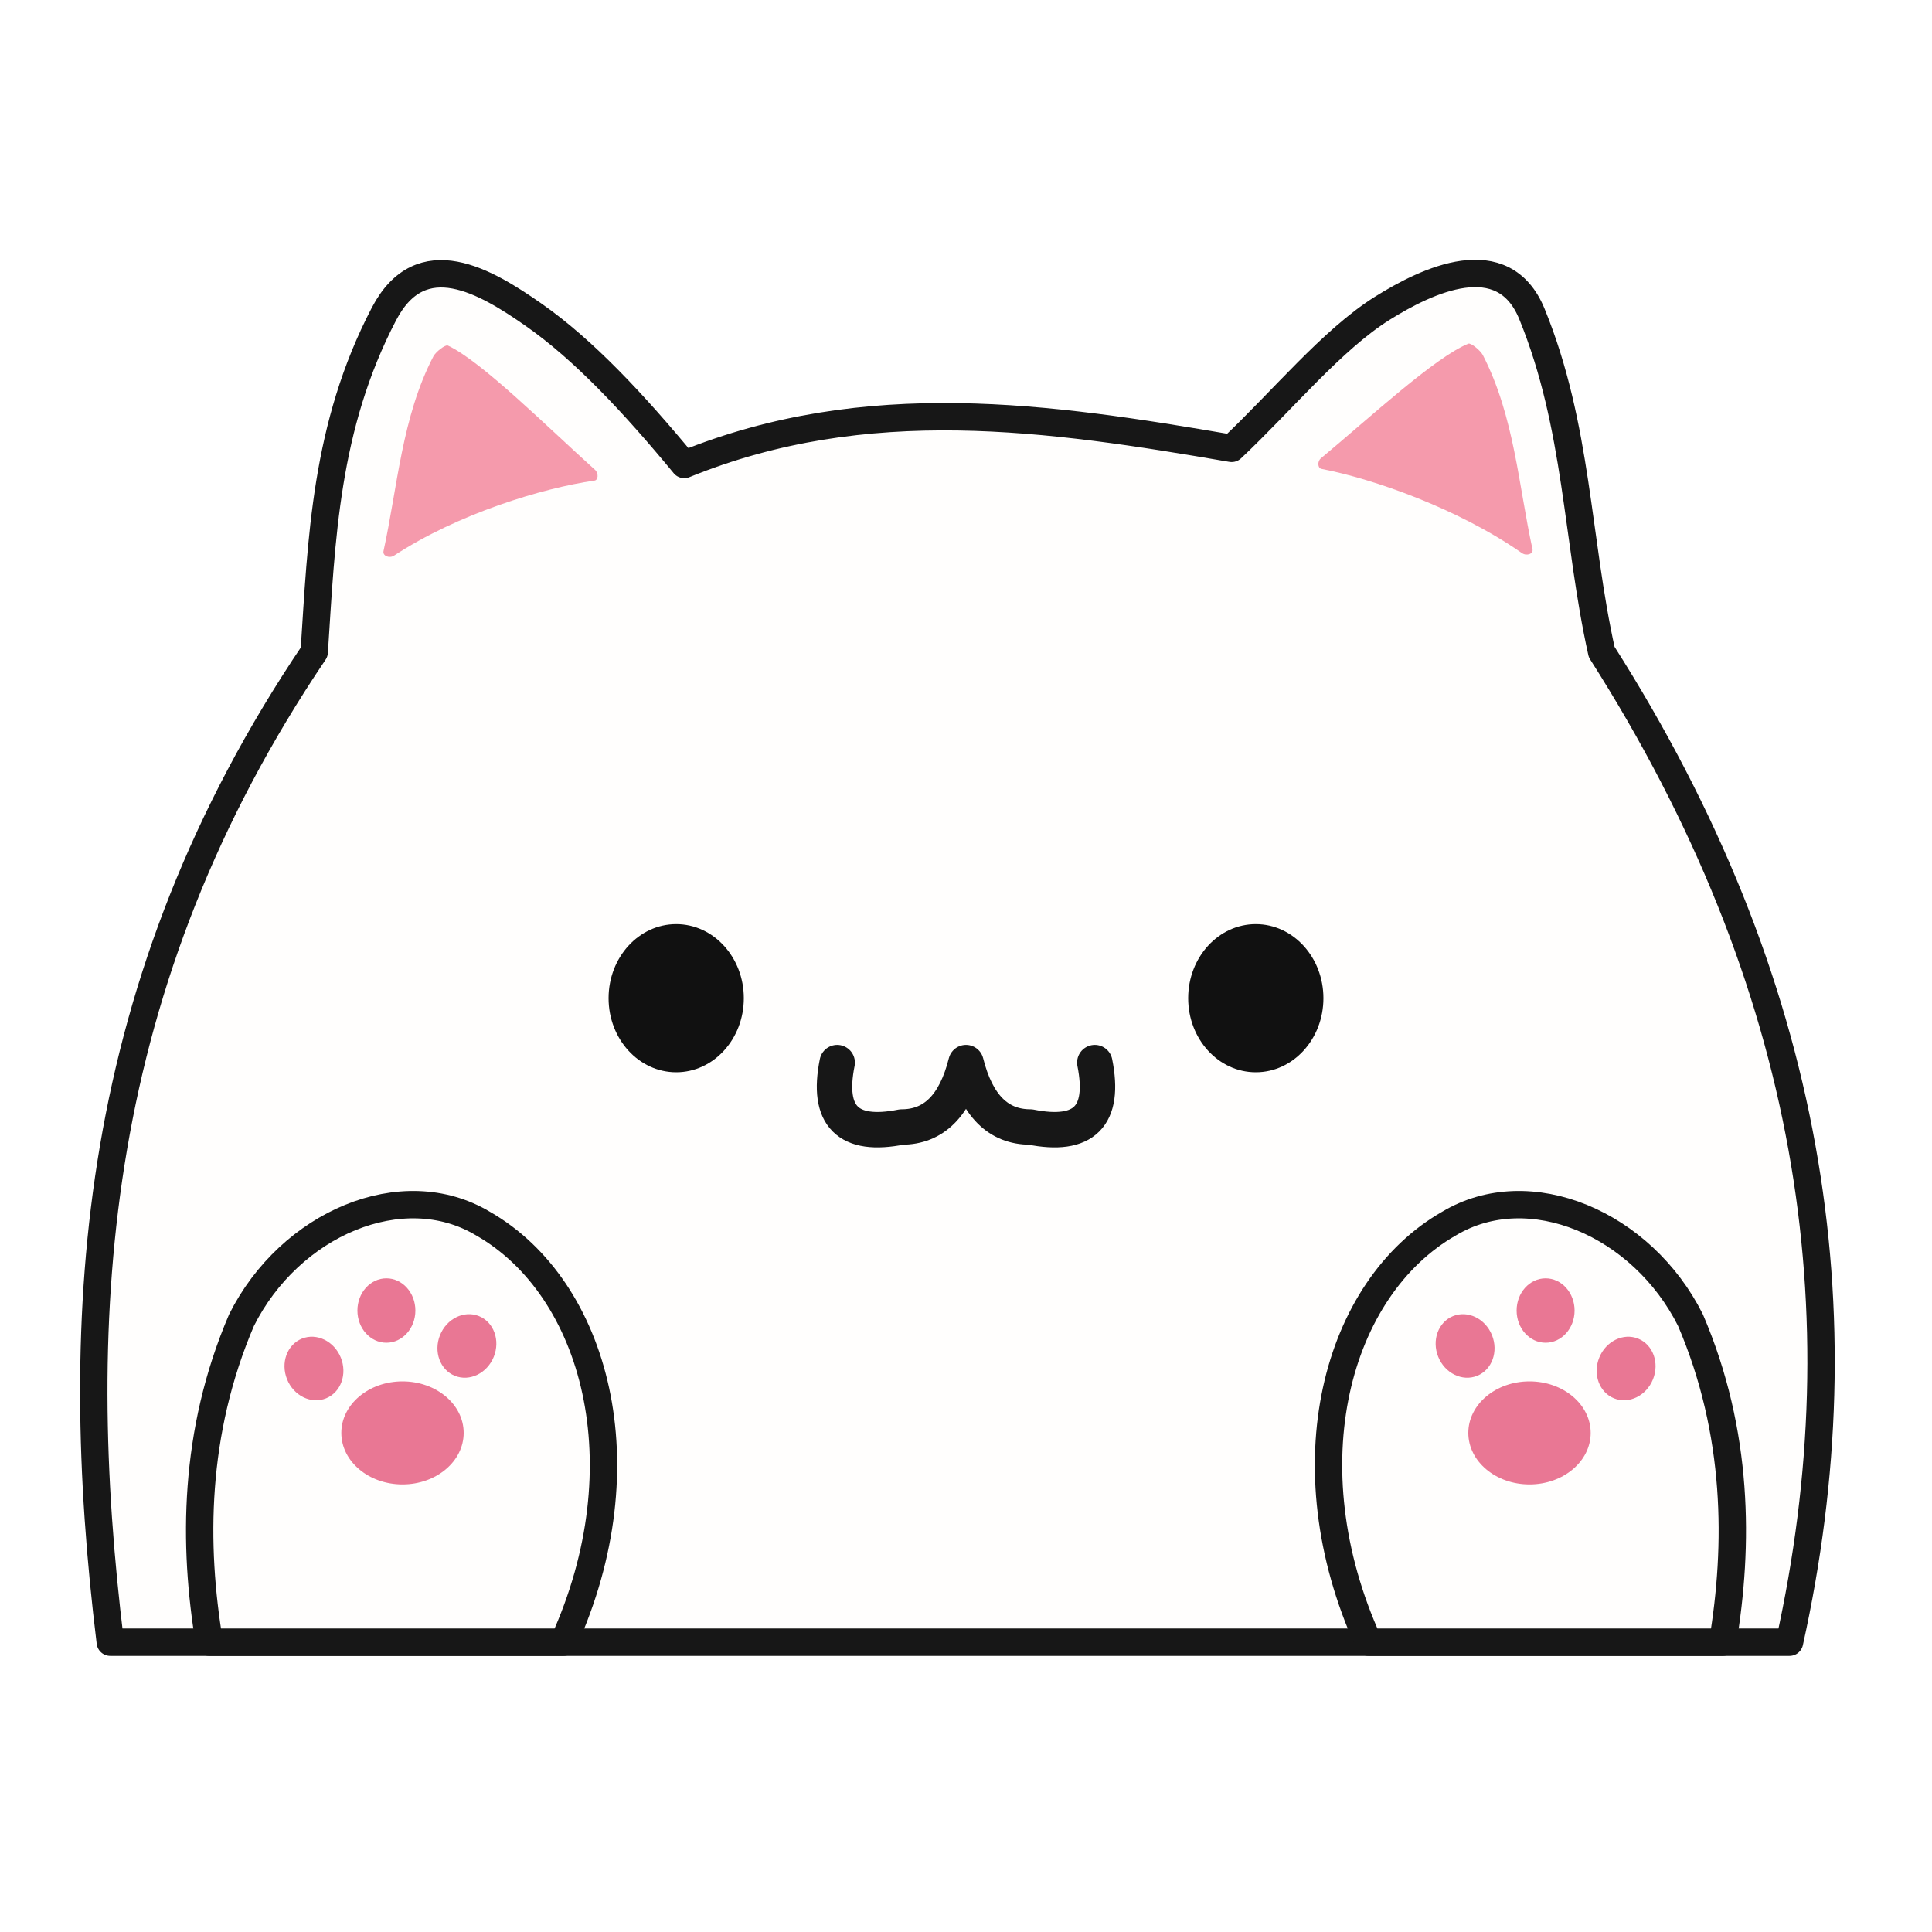
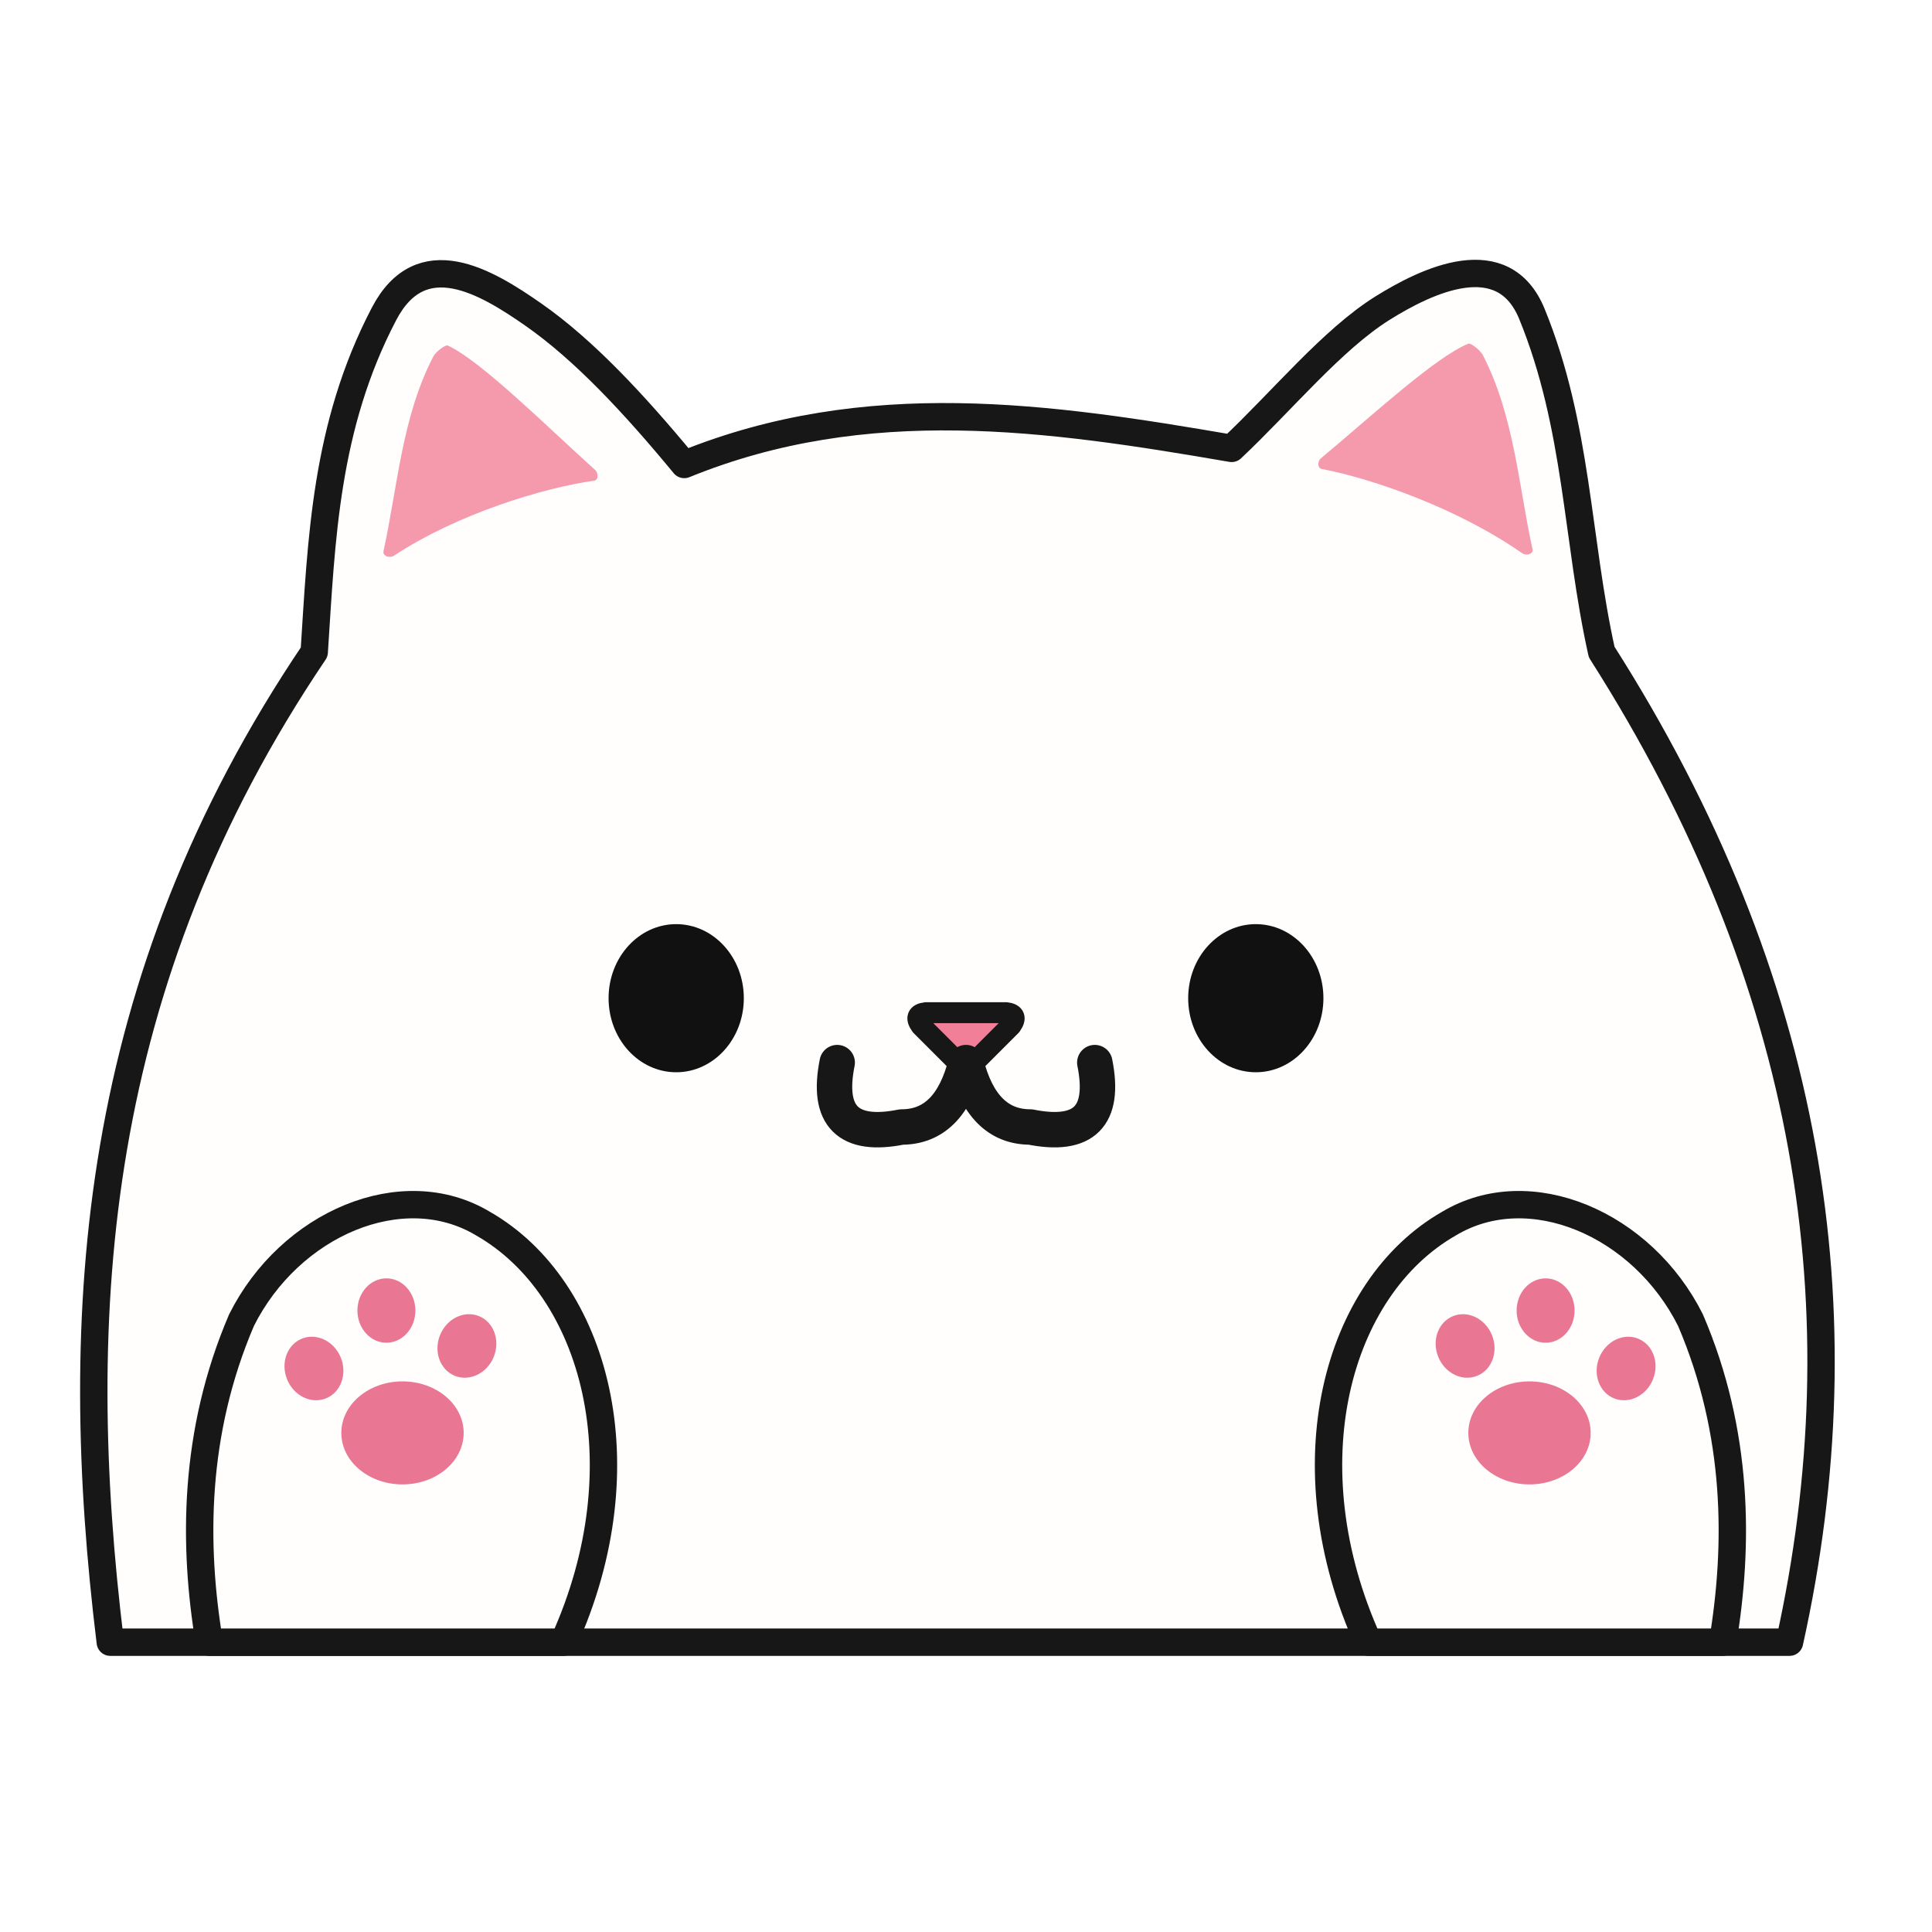
<svg xmlns="http://www.w3.org/2000/svg" width="120" height="120" viewBox="0 0 120 120">
  <g stroke="#171717" stroke-width="1.7" stroke-linecap="round" stroke-linejoin="round">
    <g id="body">
      <path fill="#fffefd" d="M6.85 102 C4.342 81.5 5.683 61 19.517 40.5 C19.974 33.5 20.194 26.5 23.85 19.5 C26.164 15.07 30.177 17.481 33.14 19.549 C36.26 21.728 39.38 25.071 42.5 28.85 C53.833 24.238 65.167 25.901 76.5 27.85 C79.62 24.915 82.74 21.098 85.86 19.146 C88.635 17.409 93.369 15.144 95.15 19.5 C98.012 26.5 97.925 33.5 99.483 40.5 C112.542 61 115.694 81.5 111.15 102 Z" id="outline" />
      <g id="ears" stroke="none">
        <path id="ear-inner-left" fill="#f59aac" d="M23.82 34.229 C24.689 30.276 24.956 25.905 26.919 22.135 C27.065 21.854 27.662 21.39 27.816 21.462 C29.885 22.421 33.961 26.486 36.961 29.186 C37.185 29.388 37.166 29.817 36.924 29.851 C33.685 30.314 28.432 31.913 24.478 34.509 C24.182 34.703 23.756 34.525 23.82 34.229 Z" />
        <path id="ear-inner-right" fill="#f59aac" d="M95.186 34.11 C94.322 30.177 94.061 25.864 92.103 22.055 C91.956 21.77 91.36 21.283 91.205 21.346 C89.134 22.181 85.048 25.968 82.042 28.468 C81.818 28.654 81.837 29.077 82.079 29.124 C85.319 29.747 90.573 31.592 94.527 34.351 C94.823 34.557 95.25 34.404 95.186 34.11 Z" />
      </g>
    </g>
    <g id="head">
      <g id="eyes" fill="#111111" stroke="none">
        <ellipse cx="42" cy="62" rx="4.2" ry="4.6" />
        <ellipse cx="78" cy="62" rx="4.2" ry="4.6" />
      </g>
+       <path id="nose" fill="#f07f97" stroke-width="1.3" d="M57.5 62.9 L62.5 62.9 Q63.3 63 62.8 63.7 L60.6 65.9 Q60 66.4 59.4 65.9 L57.2 63.7 Q56.7 63 57.5 62.9 Z" />
      <g id="mouth">
        <g id="mouth-idle" fill="none" stroke-width="2.2">
          <path d="M52 66 Q51 71 56 70 Q59 70 60 66 Q61 70 64 70 Q69 71 68 66" />
        </g>
        <g id="mouth-excited" display="none">
          <path fill="#f58ba5" stroke="none" d="M56 70 Q59 70 60 66 Q61 70 64 70 C64 74 62 76 60 76 C58 76 56 74 56 70 Z" />
          <path fill="none" stroke-width="2.2" d="M52 66 Q51 71 56 70 Q59 70 60 66 Q61 70 64 70 Q69 71 68 66 M56 70 C56 74 58 76 60 76 C62 76 64 74 64 70" />
        </g>
      </g>
    </g>
    <g id="paw-left">
      <path fill="#fffefd" d="M13 102 C12 96 12 89 15 82 C18 76 25 73 30 76 C37 80 40 91 35 102 Z" />
      <g id="pads-left" fill="#e97794" stroke="none">
        <ellipse cx="25" cy="89" rx="3.8" ry="3.2" />
        <ellipse cx="19.5" cy="85" rx="1.8" ry="2" transform="rotate(-22 19.5 85)" />
        <ellipse cx="24" cy="81.4" rx="1.8" ry="2" />
        <ellipse cx="29" cy="83.6" rx="1.8" ry="2" transform="rotate(22 29 83.6)" />
      </g>
    </g>
    <g id="paw-right">
      <path fill="#fffefd" d="M85 102 C80 91 83 80 90 76 C95 73 102 76 105 82 C108 89 108 96 107 102 Z" />
      <g id="pads-right" fill="#e97794" stroke="none">
        <ellipse cx="95" cy="89" rx="3.8" ry="3.2" />
        <ellipse cx="101" cy="85" rx="1.8" ry="2" transform="rotate(22 101 85)" />
        <ellipse cx="96" cy="81.4" rx="1.8" ry="2" />
        <ellipse cx="91" cy="83.6" rx="1.8" ry="2" transform="rotate(-22 91 83.6)" />
      </g>
    </g>
  </g>
</svg>
